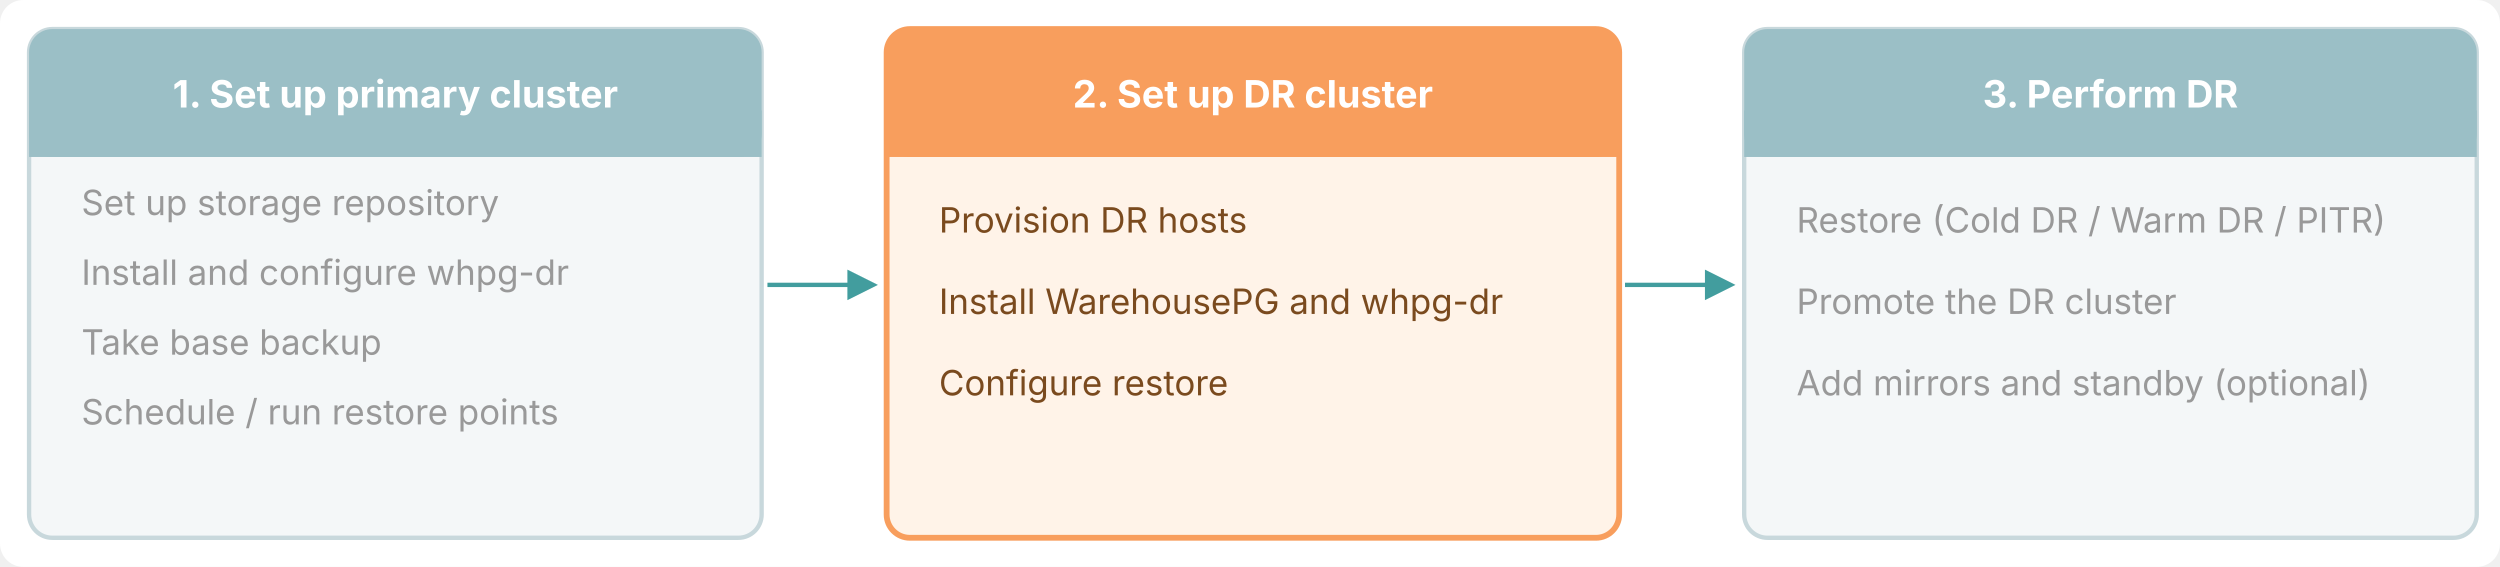
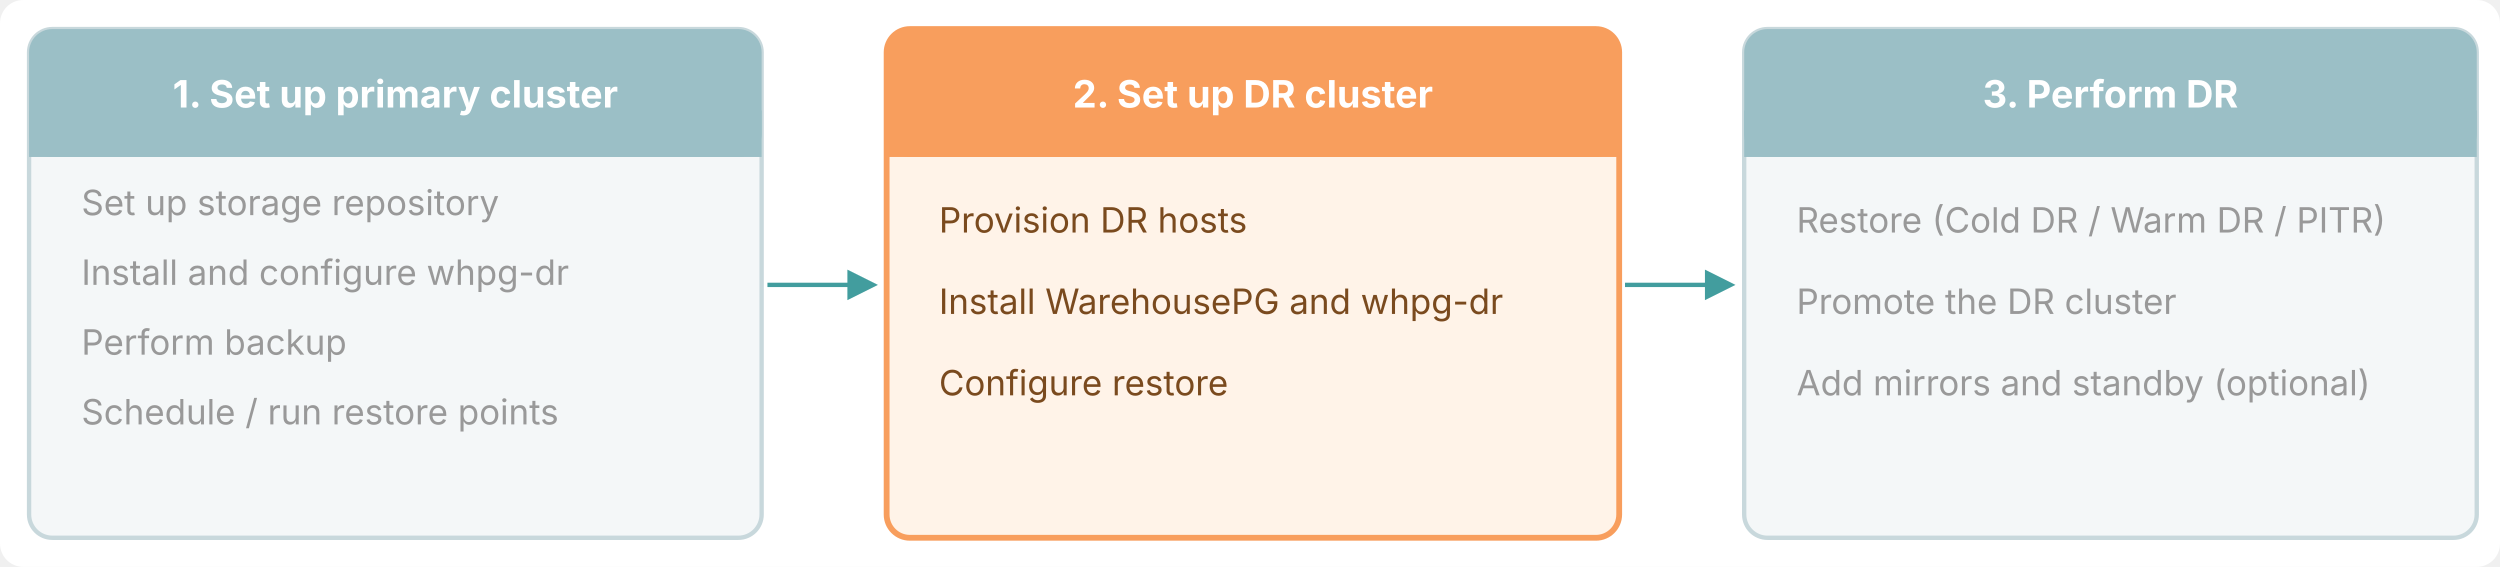
<svg xmlns="http://www.w3.org/2000/svg" viewBox="0 0 860 195" role="img" font-family="'Inter','Segoe UI',sans-serif">
  <defs>
    <marker id="arr" markerWidth="7" markerHeight="7" refX="5" refY="3.5" orient="auto">
      <path d="M0,0 L0,7 L7,3.5 z" fill="#429D9E" />
    </marker>
  </defs>
  <rect width="860" height="195" rx="8" fill="#ffffff" />
  <rect x="10" y="10" width="252" height="175" rx="8" fill="#F4F7F8" stroke="#C8D8DC" stroke-width="1.5" />
  <rect x="10" y="10" width="252" height="44" rx="8" fill="#9BBFC6" />
  <rect x="10" y="38" width="252" height="16" fill="#9BBFC6" />
  <text x="136" y="37" text-anchor="middle" font-size="13" font-weight="700" fill="#ffffff">1. Set up primary cluster</text>
  <text x="28" y="74" font-size="12" fill="#999">Set up storage repository</text>
  <text x="28" y="98" font-size="12" fill="#999">Install and configure whpg-dr</text>
-   <text x="28" y="122" font-size="12" fill="#999">Take base backup</text>
+   <text x="28" y="122" font-size="12" fill="#999">Perform backup</text>
  <text x="28" y="146" font-size="12" fill="#999">Schedule / run restore points</text>
  <line x1="264" y1="98" x2="299" y2="98" stroke="#429D9E" stroke-width="1.5" marker-end="url(#arr)" />
  <rect x="305" y="10" width="252" height="175" rx="8" fill="#FFF3E8" stroke="#F89E5D" stroke-width="2" />
  <rect x="305" y="10" width="252" height="44" rx="8" fill="#F89E5D" />
  <rect x="305" y="38" width="252" height="16" fill="#F89E5D" />
  <text x="431" y="37" text-anchor="middle" font-size="13" font-weight="700" fill="#ffffff">2. Set up DR cluster</text>
  <text x="323" y="80" font-size="12" fill="#7A4A1E">Provision DR hosts</text>
  <text x="323" y="108" font-size="12" fill="#7A4A1E">Install WarehousePG and whpg-dr</text>
  <text x="323" y="136" font-size="12" fill="#7A4A1E">Configure restore</text>
  <line x1="559" y1="98" x2="594" y2="98" stroke="#429D9E" stroke-width="1.5" marker-end="url(#arr)" />
  <rect x="600" y="10" width="252" height="175" rx="8" fill="#F4F7F8" stroke="#C8D8DC" stroke-width="1.5" />
  <rect x="600" y="10" width="252" height="44" rx="8" fill="#9BBFC6" />
  <rect x="600" y="38" width="252" height="16" fill="#9BBFC6" />
  <text x="726" y="37" text-anchor="middle" font-size="13" font-weight="700" fill="#ffffff">3. Perform DR</text>
  <text x="618" y="80" font-size="12" fill="#999">Restore (Cold DR / Warm DR / PITR)</text>
  <text x="618" y="108" font-size="12" fill="#999">Promote the DR cluster</text>
  <text x="618" y="136" font-size="12" fill="#999">Add mirrors and standby (optional)</text>
</svg>
